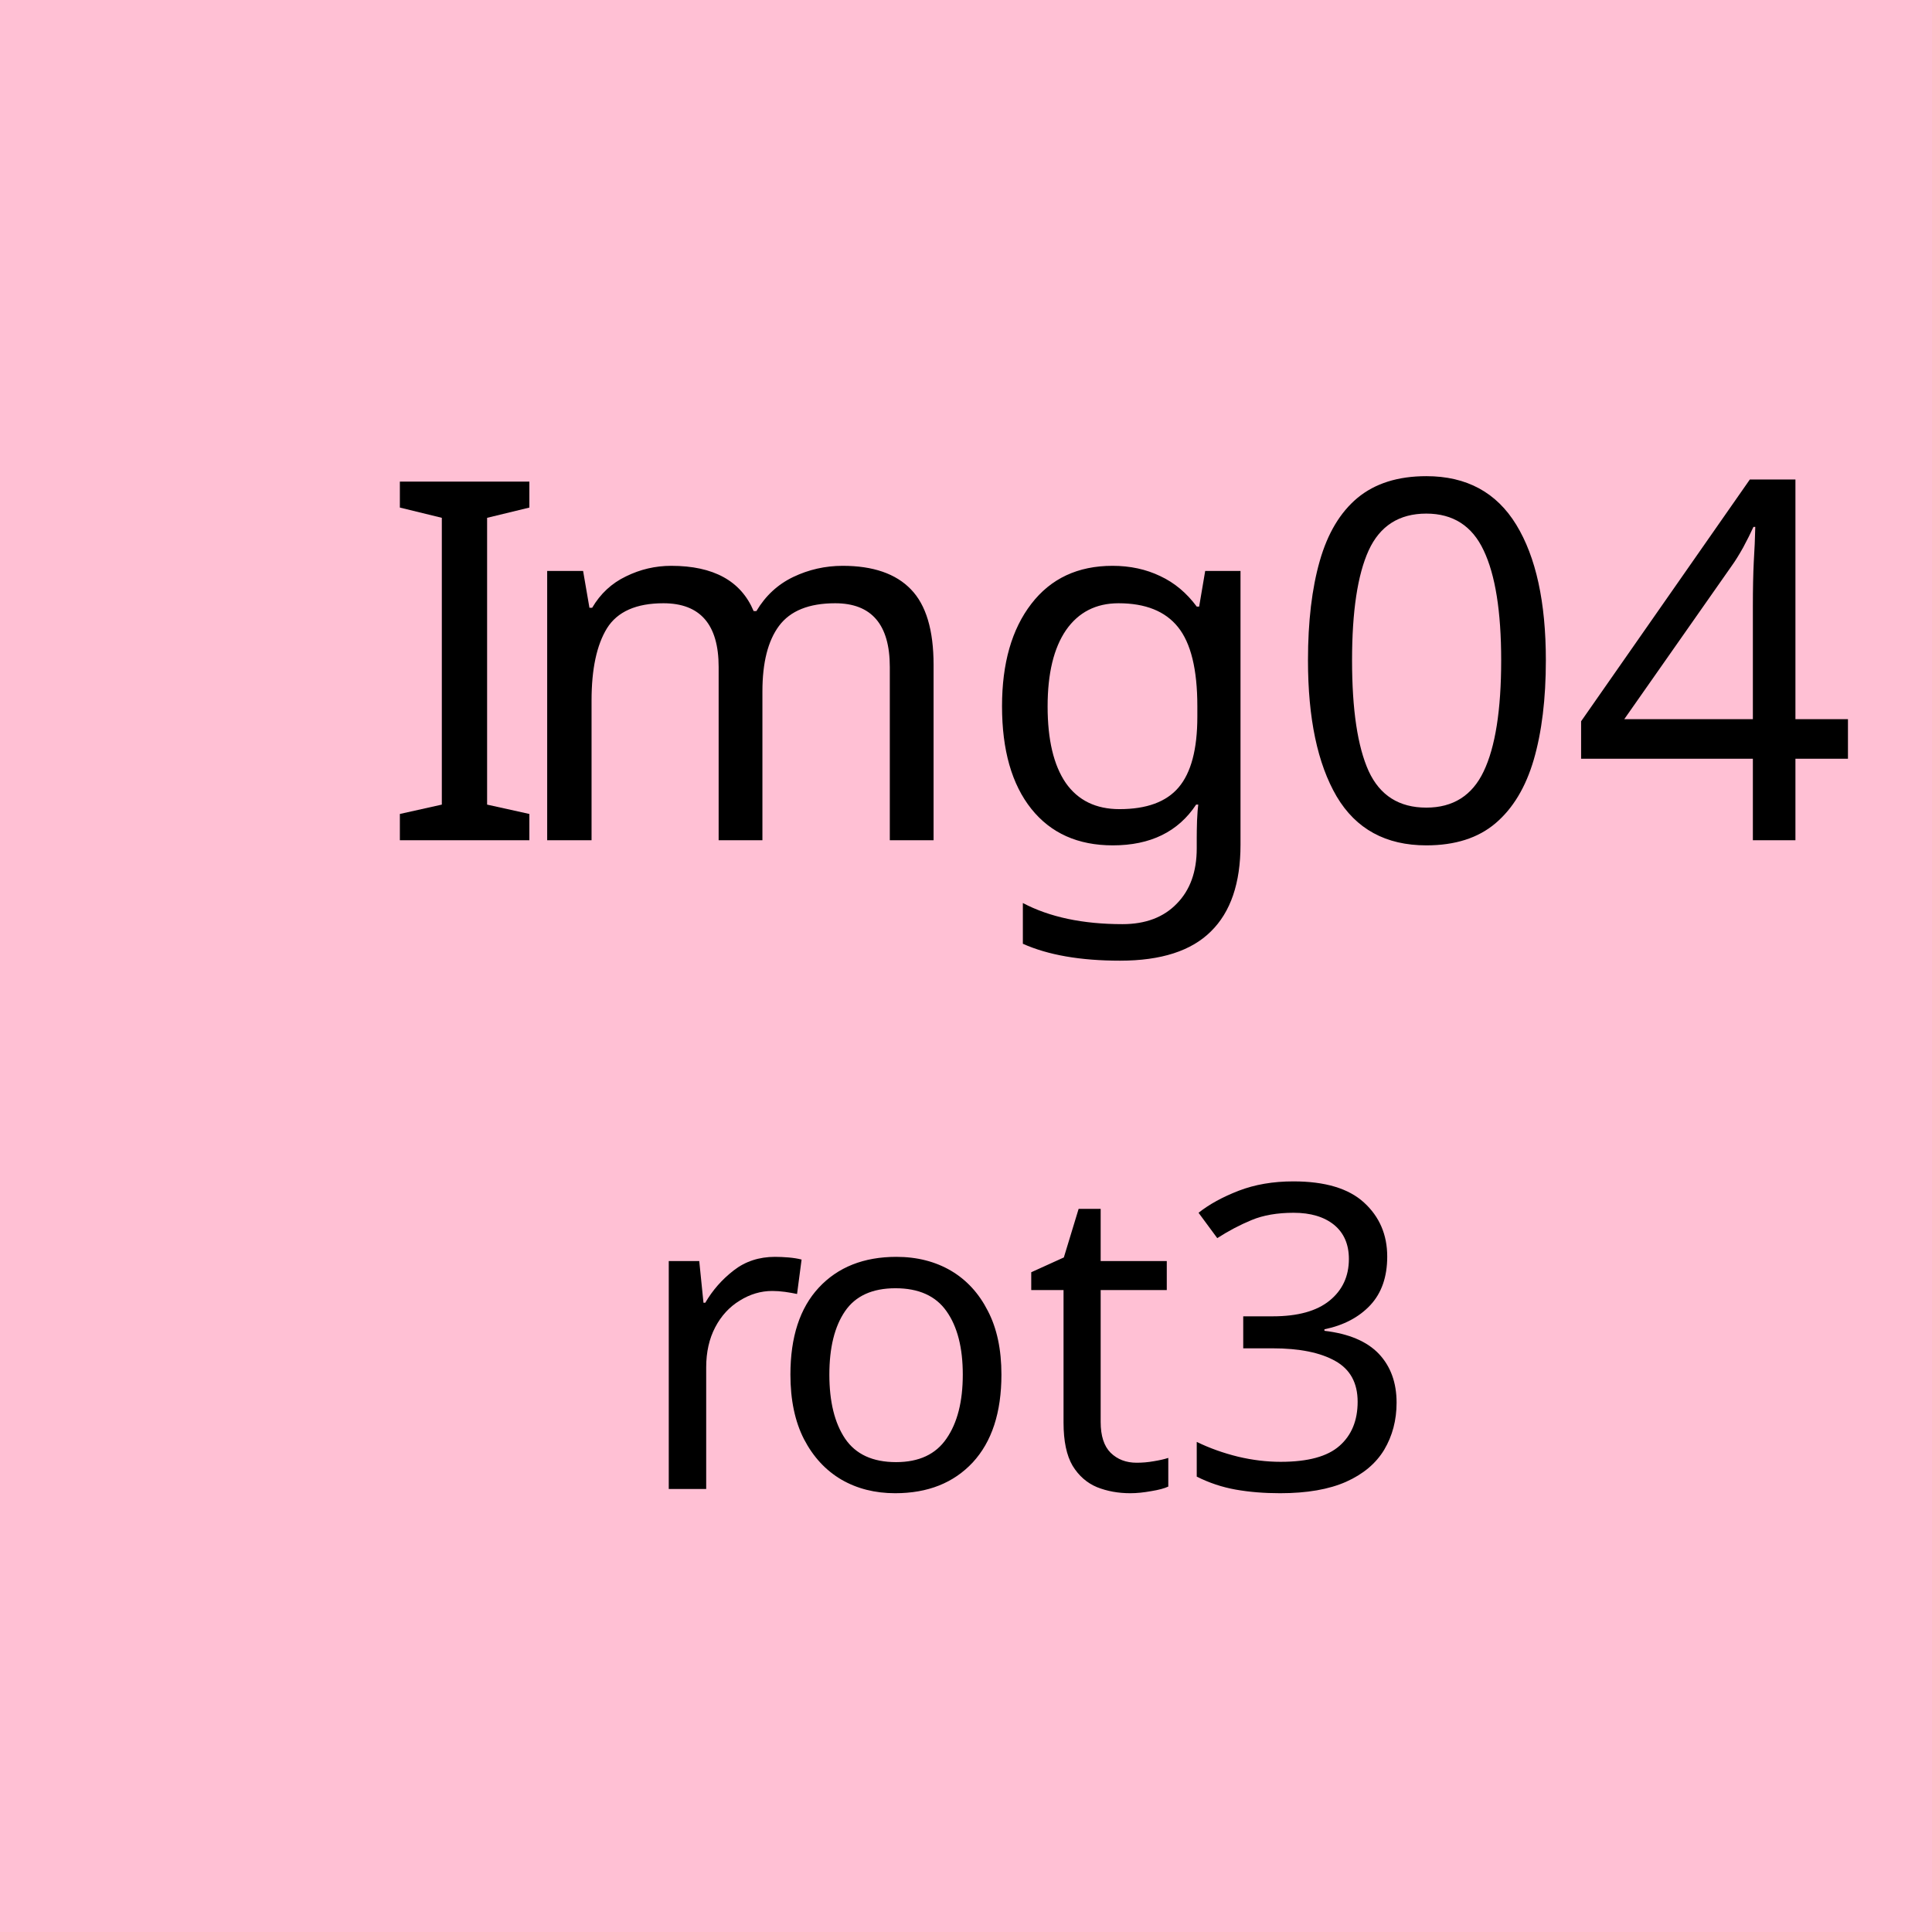
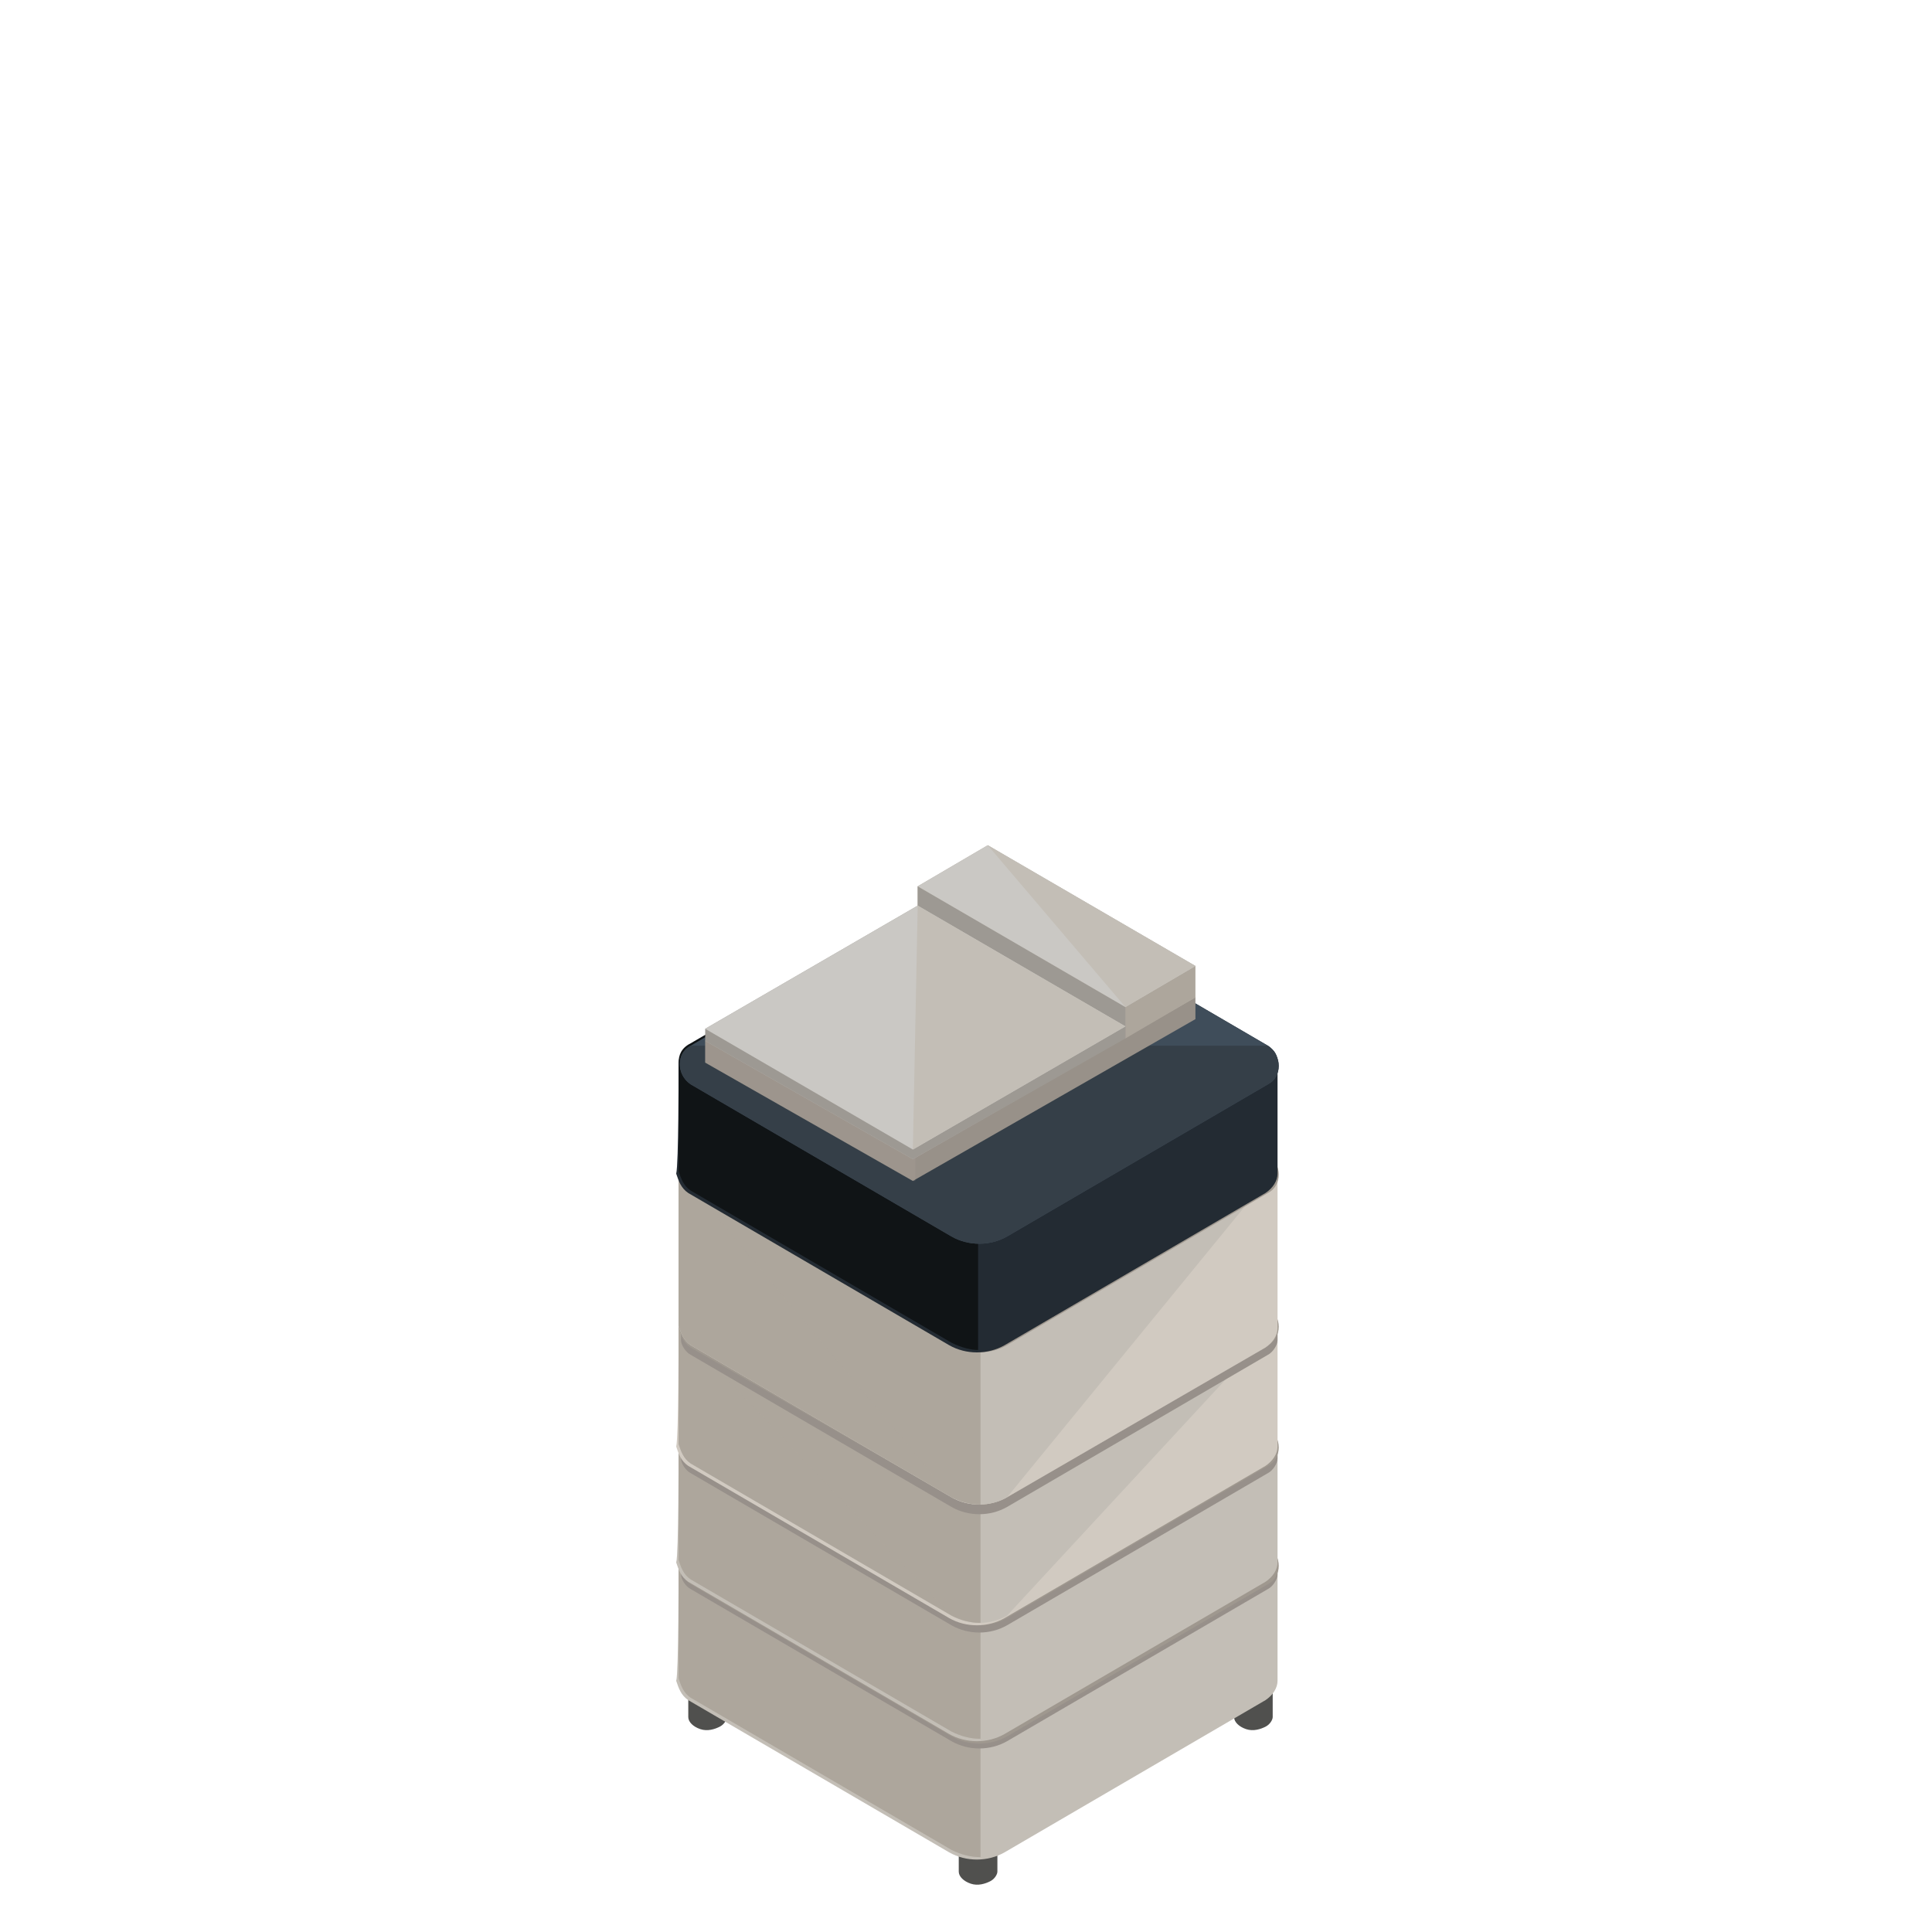
- <svg xmlns="http://www.w3.org/2000/svg" viewBox="0 0 100 100">
-   <defs>
-     <style>.cls-1{fill:#ffc0d4;}.cls-2{font-size:26px;}.cls-2,.cls-4{font-family:MyriadPro-Regular, Myriad Pro;}.cls-3{letter-spacing:0.01em;}.cls-4{font-size:22px;letter-spacing:-0.01em;}.cls-5{letter-spacing:0em;}</style>
-   </defs>
-   <g id="bg">
-     <rect class="cls-1" x="-533.47" y="-29.82" width="900.59" height="256.94" />
-     <path d="M366.62-29.32V226.62H-533V-29.32H366.62m1-1H-534V227.62H367.62V-30.32Z" />
+ <svg xmlns="http://www.w3.org/2000/svg" version="1.1" id="Layer_1" x="0px" y="0px" viewBox="0 0 80 80" style="enable-background:new 0 0 80 80;" xml:space="preserve">
+   <style type="text/css">
+ 	.st0{fill:#50504E;}
+ 	.st1{fill:#C3BEB6;}
+ 	.st2{fill:#ADA69C;}
+ 	.st3{opacity:0.2;fill:#ADA69C;enable-background:new    ;}
+ 	.st4{fill:#97908A;}
+ 	.st5{fill:#9F988F;}
+ 	.st6{fill:#D1CAC1;}
+ 	.st7{fill:#232B33;}
+ 	.st8{fill:#101416;}
+ 	.st9{fill:#3F4D5A;}
+ 	.st10{fill:#353F48;}
+ 	.st11{fill:#989189;}
+ 	.st12{fill:#BAB6B0;}
+ 	.st13{fill:#9D9993;}
+ 	.st14{fill:#CAC8C4;}
+ </style>
+   <g id="XMLID_2229_">
+     <g id="XMLID_2240_">
+       <g id="XMLID_2241_">
+         <g id="XMLID_2242_">
+           <g id="XMLID_2243_">
+             <path id="XMLID_2244_" class="st0" d="M39.7,77.5c0,0.2,0.2,0.4,0.5,0.5l0,0c0.3,0.1,0.6,0,0.8-0.1l0,0       c0.2-0.1,0.3-0.3,0.3-0.4v-3.8c0-0.2-0.2-0.4-0.5-0.5l0,0c-0.3-0.1-0.6,0-0.8,0.1l0,0c-0.2,0.1-0.3,0.3-0.3,0.4V77.5z" />
+           </g>
+         </g>
+       </g>
+     </g>
+     <g id="XMLID_2235_">
+       <g id="XMLID_2236_">
+         <g id="XMLID_2237_">
+           <g id="XMLID_2238_">
+             <path id="XMLID_2239_" class="st0" d="M51.1,71.1c0,0.2,0.2,0.4,0.5,0.5l0,0c0.3,0.1,0.6,0,0.8-0.1l0,0       c0.2-0.1,0.3-0.3,0.3-0.4v-3.8c0-0.2-0.2-0.4-0.5-0.5l0,0c-0.3-0.1-0.6,0-0.8,0.1l0,0c-0.2,0.1-0.3,0.3-0.3,0.4V71.1z" />
+           </g>
+         </g>
+       </g>
+     </g>
+     <g id="XMLID_2230_">
+       <g id="XMLID_2231_">
+         <g id="XMLID_2232_">
+           <g id="XMLID_2233_">
+             <path id="XMLID_2234_" class="st0" d="M28.5,71.1c0,0.2,0.2,0.4,0.5,0.5l0,0c0.3,0.1,0.6,0,0.8-0.1l0,0       c0.2-0.1,0.3-0.3,0.3-0.4v-3.8c0-0.2-0.2-0.4-0.5-0.5l0,0c-0.3-0.1-0.6,0-0.8,0.1l0,0c-0.2,0.1-0.3,0.3-0.3,0.4V71.1z" />
+           </g>
+         </g>
+       </g>
+     </g>
  </g>
-   <g id="img_labels" data-name="img labels">
-     <text class="cls-2" transform="translate(19.65 43.49)">
-       <tspan class="cls-3">I</tspan>
-       <tspan x="6.47" y="0">mg04</tspan>
-     </text>
+   <g id="XMLID_2223_">
+     <path id="XMLID_2228_" class="st1" d="M28,69.6c0.1,0.3,0.2,0.6,0.5,0.8l10.8,6.3c0.7,0.4,1.6,0.4,2.3,0l10.8-6.3   c0.3-0.2,0.5-0.5,0.5-0.8s0-4.7,0-5s-0.1-0.5-0.4-0.7l-10.8-6.3c-0.7-0.4-1.6-0.4-2.3,0l-10.8,6.3c-0.4,0.2-0.5,0.5-0.5,0.8   S28.1,69.3,28,69.6z" />
+     <path class="st2" d="M28.1,69.5c0.1,0.3,0.2,0.6,0.5,0.8l10.8,6.3c0.4,0.2,0.8,0.3,1.2,0.3V57.3c-0.4,0-0.8,0.1-1.2,0.3l-10.8,6.3   c-0.4,0.2-0.5,0.5-0.5,0.8S28.1,69.3,28.1,69.5z" />
+     <path class="st3" d="M28.1,69.5c0.1,0.3,0.2,0.6,0.5,0.8l10.8,6.3c0.4,0.2,0.8,0.3,1.2,0.3V57.3c-0.4,0-0.8,0.1-1.2,0.3l-10.8,6.3   c-0.4,0.2-0.5,0.5-0.5,0.8S28.1,69.3,28.1,69.5z" />
+     <g id="XMLID_2224_">
+       <path id="XMLID_2227_" class="st4" d="M28.2,64.5c0,0.1,0,0.6,0,0.7c0,0.2,0.2,0.5,0.4,0.6l10.8,6.3c0.7,0.4,1.6,0.4,2.3,0    l10.8-6.3c0.2-0.1,0.4-0.4,0.4-0.6c0-0.1,0-0.5,0-0.6c0-0.3-0.1-0.5-0.4-0.7l-10.8-6.3c-0.7-0.4-1.6-0.4-2.3,0l-10.8,6.3    C28.3,64.1,28.1,64.3,28.2,64.5z" />
+       <g id="XMLID_2225_">
+         <path id="XMLID_2226_" class="st5" d="M41.7,57.7L52.5,64c0.6,0.4,0.6,1.3,0,1.6l-10.8,6.3c-0.7,0.4-1.6,0.4-2.3,0l-10.8-6.3     c-0.6-0.4-0.6-1.3,0-1.6l10.8-6.3C40.1,57.2,41,57.2,41.7,57.7z" />
+       </g>
+     </g>
  </g>
-   <g id="rot3">
-     <text class="cls-4" transform="translate(32.74 77.07)">r<tspan class="cls-5" x="6.97" y="0">ot3</tspan>
-     </text>
+   <g id="XMLID_2217_">
+     <path id="XMLID_2222_" class="st1" d="M28,64.7c0.1,0.3,0.2,0.6,0.5,0.8l10.8,6.3c0.7,0.4,1.6,0.4,2.3,0l10.8-6.3   c0.3-0.2,0.5-0.5,0.5-0.8c0-0.3,0-4.7,0-5s-0.1-0.5-0.4-0.7l-10.8-6.3c-0.7-0.4-1.6-0.4-2.3,0L28.6,59c-0.4,0.2-0.5,0.5-0.5,0.8   S28.1,64.4,28,64.7z" />
+     <path class="st2" d="M28.1,64.6c0.1,0.3,0.2,0.6,0.5,0.8l10.8,6.3c0.4,0.2,0.8,0.3,1.2,0.3V52.4c-0.4,0-0.8,0.1-1.2,0.3L28.6,59   c-0.4,0.2-0.5,0.5-0.5,0.8S28.1,64.4,28.1,64.6z" />
+     <path class="st3" d="M28.1,64.6c0.1,0.3,0.2,0.6,0.5,0.8l10.8,6.3c0.4,0.2,0.8,0.3,1.2,0.3V52.4c-0.4,0-0.8,0.1-1.2,0.3L28.6,59   c-0.4,0.2-0.5,0.5-0.5,0.8S28.1,64.4,28.1,64.6z" />
+     <g id="XMLID_2218_">
+       <path id="XMLID_2221_" class="st4" d="M28.2,59.7c0,0.1,0,0.6,0,0.7c0,0.2,0.2,0.5,0.4,0.6l10.8,6.3c0.7,0.4,1.6,0.4,2.3,0    L52.5,61c0.2-0.1,0.4-0.4,0.4-0.6c0-0.1,0-0.5,0-0.6c0-0.3-0.1-0.5-0.4-0.7l-10.8-6.3c-0.7-0.4-1.6-0.4-2.3,0l-10.8,6.3    C28.3,59.2,28.1,59.5,28.2,59.7z" />
+       <g id="XMLID_2219_">
+         <path id="XMLID_2220_" class="st5" d="M41.7,52.8l10.8,6.3c0.6,0.4,0.6,1.3,0,1.6L41.7,67c-0.7,0.4-1.6,0.4-2.3,0l-10.8-6.3     c-0.6-0.4-0.6-1.3,0-1.6l10.8-6.3C40.1,52.4,41,52.4,41.7,52.8z" />
+       </g>
+     </g>
  </g>
+   <g id="XMLID_2211_">
+     <path id="XMLID_2216_" class="st6" d="M28,59.9c0.1,0.3,0.2,0.6,0.5,0.8L39.3,67c0.7,0.4,1.6,0.4,2.3,0l10.8-6.3   c0.3-0.2,0.5-0.5,0.5-0.8s0-4.7,0-5s-0.1-0.5-0.4-0.7l-10.8-6.3c-0.7-0.4-1.6-0.4-2.3,0l-10.8,6.3c-0.4,0.2-0.5,0.5-0.5,0.8   S28.1,59.5,28,59.9z" />
+     <path id="XMLID_16079_" class="st1" d="M52.9,54.8c0-0.3-0.1-0.5-0.4-0.7l-10.8-6.3c-0.7-0.4-1.6-0.4-2.3,0l-10.8,6.3   c-0.4,0.2-0.5,0.5-0.5,0.8c0,0.3,0,4.6,0,4.9c0.1,0.3,0.2,0.6,0.5,0.8l10.8,6.3c0.7,0.4,1.6,0.4,2.3,0" />
+     <path class="st2" d="M28.1,59.8c0.1,0.3,0.2,0.6,0.5,0.8l10.8,6.3c0.4,0.2,0.8,0.3,1.2,0.3V47.6c-0.4,0-0.8,0.1-1.2,0.3l-10.8,6.3   c-0.4,0.2-0.5,0.5-0.5,0.8S28.1,59.5,28.1,59.8z" />
+     <path class="st3" d="M28.1,59.8" />
+     <path class="st3" d="M39.4,66.9c0.4,0.2,0.8,0.3,1.2,0.3V47.6c-0.4,0-0.8,0.1-1.2,0.3l-10.8,6.3c-0.4,0.2-0.5,0.5-0.5,0.8" />
+     <g id="XMLID_2212_">
+       <path id="XMLID_2215_" class="st4" d="M28.2,54.8c0,0.1,0,0.6,0,0.7c0,0.2,0.2,0.5,0.4,0.6l10.8,6.3c0.7,0.4,1.6,0.4,2.3,0    l10.8-6.3c0.2-0.1,0.4-0.4,0.4-0.6c0-0.1,0-0.5,0-0.6c0-0.3-0.1-0.5-0.4-0.7l-10.8-6.3c-0.7-0.4-1.6-0.4-2.3,0l-10.8,6.3    C28.3,54.4,28.1,54.6,28.2,54.8z" />
+       <g id="XMLID_2213_">
+         <path id="XMLID_2214_" class="st5" d="M41.7,47.8l10.8,6.3c0.6,0.4,0.6,1.3,0,1.6L41.7,62c-0.7,0.4-1.6,0.4-2.3,0l-10.8-6.2     c-0.6-0.4-0.6-1.3,0-1.6l10.8-6.3C40.1,47.5,41,47.5,41.7,47.8z" />
+       </g>
+     </g>
+   </g>
+   <g id="XMLID_2203_">
+     <path id="XMLID_2207_" class="st6" d="M28.1,54.9c0.1,0.3,0.2,0.6,0.5,0.8L39.4,62c0.7,0.4,1.6,0.4,2.3,0l10.7-6.2   c0.3-0.2,0.5-0.5,0.5-0.8s0-6.3,0-6.6s-0.1-0.5-0.4-0.7l-10.8-6.3c-0.7-0.4-1.6-0.4-2.3,0l-10.8,6.3c-0.4,0.2-0.5,0.5-0.5,0.8   S28.1,54.7,28.1,54.9z" />
+     <path id="XMLID_16078_" class="st1" d="M52.9,48.3c0-0.3-0.1-0.5-0.4-0.7l-10.8-6.3c-0.7-0.4-1.6-0.4-2.3,0l-10.8,6.3   c-0.4,0.2-0.5,0.5-0.5,0.8s0,6.2,0,6.5c0.1,0.3,0.2,0.6,0.5,0.8L39.4,62c0.7,0.4,1.6,0.4,2.3,0" />
+     <path class="st2" d="M28.1,54.9c0.1,0.3,0.2,0.6,0.5,0.8L39.4,62c0.4,0.2,0.8,0.3,1.2,0.3V41.1c-0.4,0-0.8,0.1-1.2,0.3l-10.8,6.3   c-0.4,0.2-0.5,0.5-0.5,0.8S28.1,54.7,28.1,54.9z" />
+     <path class="st3" d="M39.4,62c0.4,0.2,0.8,0.3,1.2,0.3V41.1c-0.4,0-0.8,0.1-1.2,0.3l-10.8,6.3c-0.4,0.2-0.5,0.5-0.5,0.8" />
+     <g id="XMLID_2204_">
+       <g id="XMLID_2205_">
+         <path id="XMLID_2206_" class="st5" d="M41.7,41.5l10.8,6.3c0.6,0.4,0.6,1.3,0,1.6l-10.8,6.3c-0.7,0.4-1.6,0.4-2.3,0l-10.8-6.3     c-0.6-0.4-0.6-1.3,0-1.6l10.8-6.3C40.1,41,41,41,41.7,41.5z" />
+       </g>
+     </g>
+   </g>
+   <g id="XMLID_2201_">
+     <path id="XMLID_2202_" class="st7" d="M28,48.6c0.1,0.3,0.2,0.6,0.5,0.8l10.8,6.3c0.7,0.4,1.6,0.4,2.3,0l10.8-6.3   c0.3-0.2,0.5-0.5,0.5-0.8s0-4.3,0-4.6s-0.1-0.5-0.4-0.7L41.7,37c-0.7-0.4-1.6-0.4-2.3,0l-10.8,6.3c-0.4,0.2-0.5,0.5-0.5,0.8   C28.1,44.4,28.1,48.2,28,48.6z" />
+   </g>
+   <path class="st8" d="M40.5,55.9V40h-6.4l-5.5,3.2c-0.4,0.2-0.5,0.5-0.5,0.8s0,4.2,0,4.5c0.1,0.3,0.2,0.6,0.5,0.8l10.8,6.3  C39.8,55.8,40.2,55.9,40.5,55.9L40.5,55.9z" />
+   <g id="XMLID_2198_">
+     <g id="XMLID_2199_">
+       <path id="XMLID_2200_" class="st9" d="M41.7,37l10.8,6.3c0.6,0.4,0.6,1.3,0,1.6l-10.8,6.3c-0.7,0.4-1.6,0.4-2.3,0l-10.8-6.3    c-0.6-0.4-0.6-1.3,0-1.6L39.4,37C40.1,36.6,41,36.6,41.7,37z" />
+     </g>
+   </g>
+   <g id="XMLID_16080_">
+     <g id="XMLID_16081_">
+       <path id="XMLID_16082_" class="st10" d="M52.5,43.3c0.6,0.4,0.6,1.3,0,1.6l-10.8,6.3c-0.7,0.4-1.6,0.4-2.3,0l-10.8-6.3    c-0.6-0.4-0.6-1.3,0-1.6" />
+     </g>
+   </g>
+   <polygon id="XMLID_2105_" class="st11" points="29.2,44 37.8,48.9 49.5,42.2 49.5,41.3 40.9,36.3 29.2,43.1 " />
+   <polygon class="st3" points="37.9,38.1 29.2,43.1 29.2,44 37.8,48.9 37.9,48.9 " />
+   <polygon id="XMLID_2104_" class="st12" points="49.5,41.3 37.8,48 29.2,43.1 40.9,36.3 " />
+   <polygon id="XMLID_2103_" class="st2" points="38,38 46.6,43 49.5,41.3 49.5,40 40.9,35 38,36.7 " />
+   <polygon id="XMLID_2102_" class="st13" points="38,38 46.6,43 46.6,41.7 38,36.7 " />
+   <polygon id="XMLID_2101_" class="st14" points="49.5,40 46.6,41.7 38,36.7 40.9,35 " />
+   <polyline id="XMLID_16085_" class="st1" points="40.9,35 49.5,40 46.6,41.7 " />
+   <polygon id="XMLID_2100_" class="st13" points="29.2,43.1 37.8,48 46.6,43 46.6,42.5 38,37.5 29.2,42.6 " />
+   <polygon id="XMLID_2099_" class="st14" points="46.6,42.5 37.8,47.6 29.2,42.6 38,37.5 " />
+   <polyline id="XMLID_16084_" class="st1" points="38,37.5 46.6,42.5 37.8,47.6 " />
</svg>
